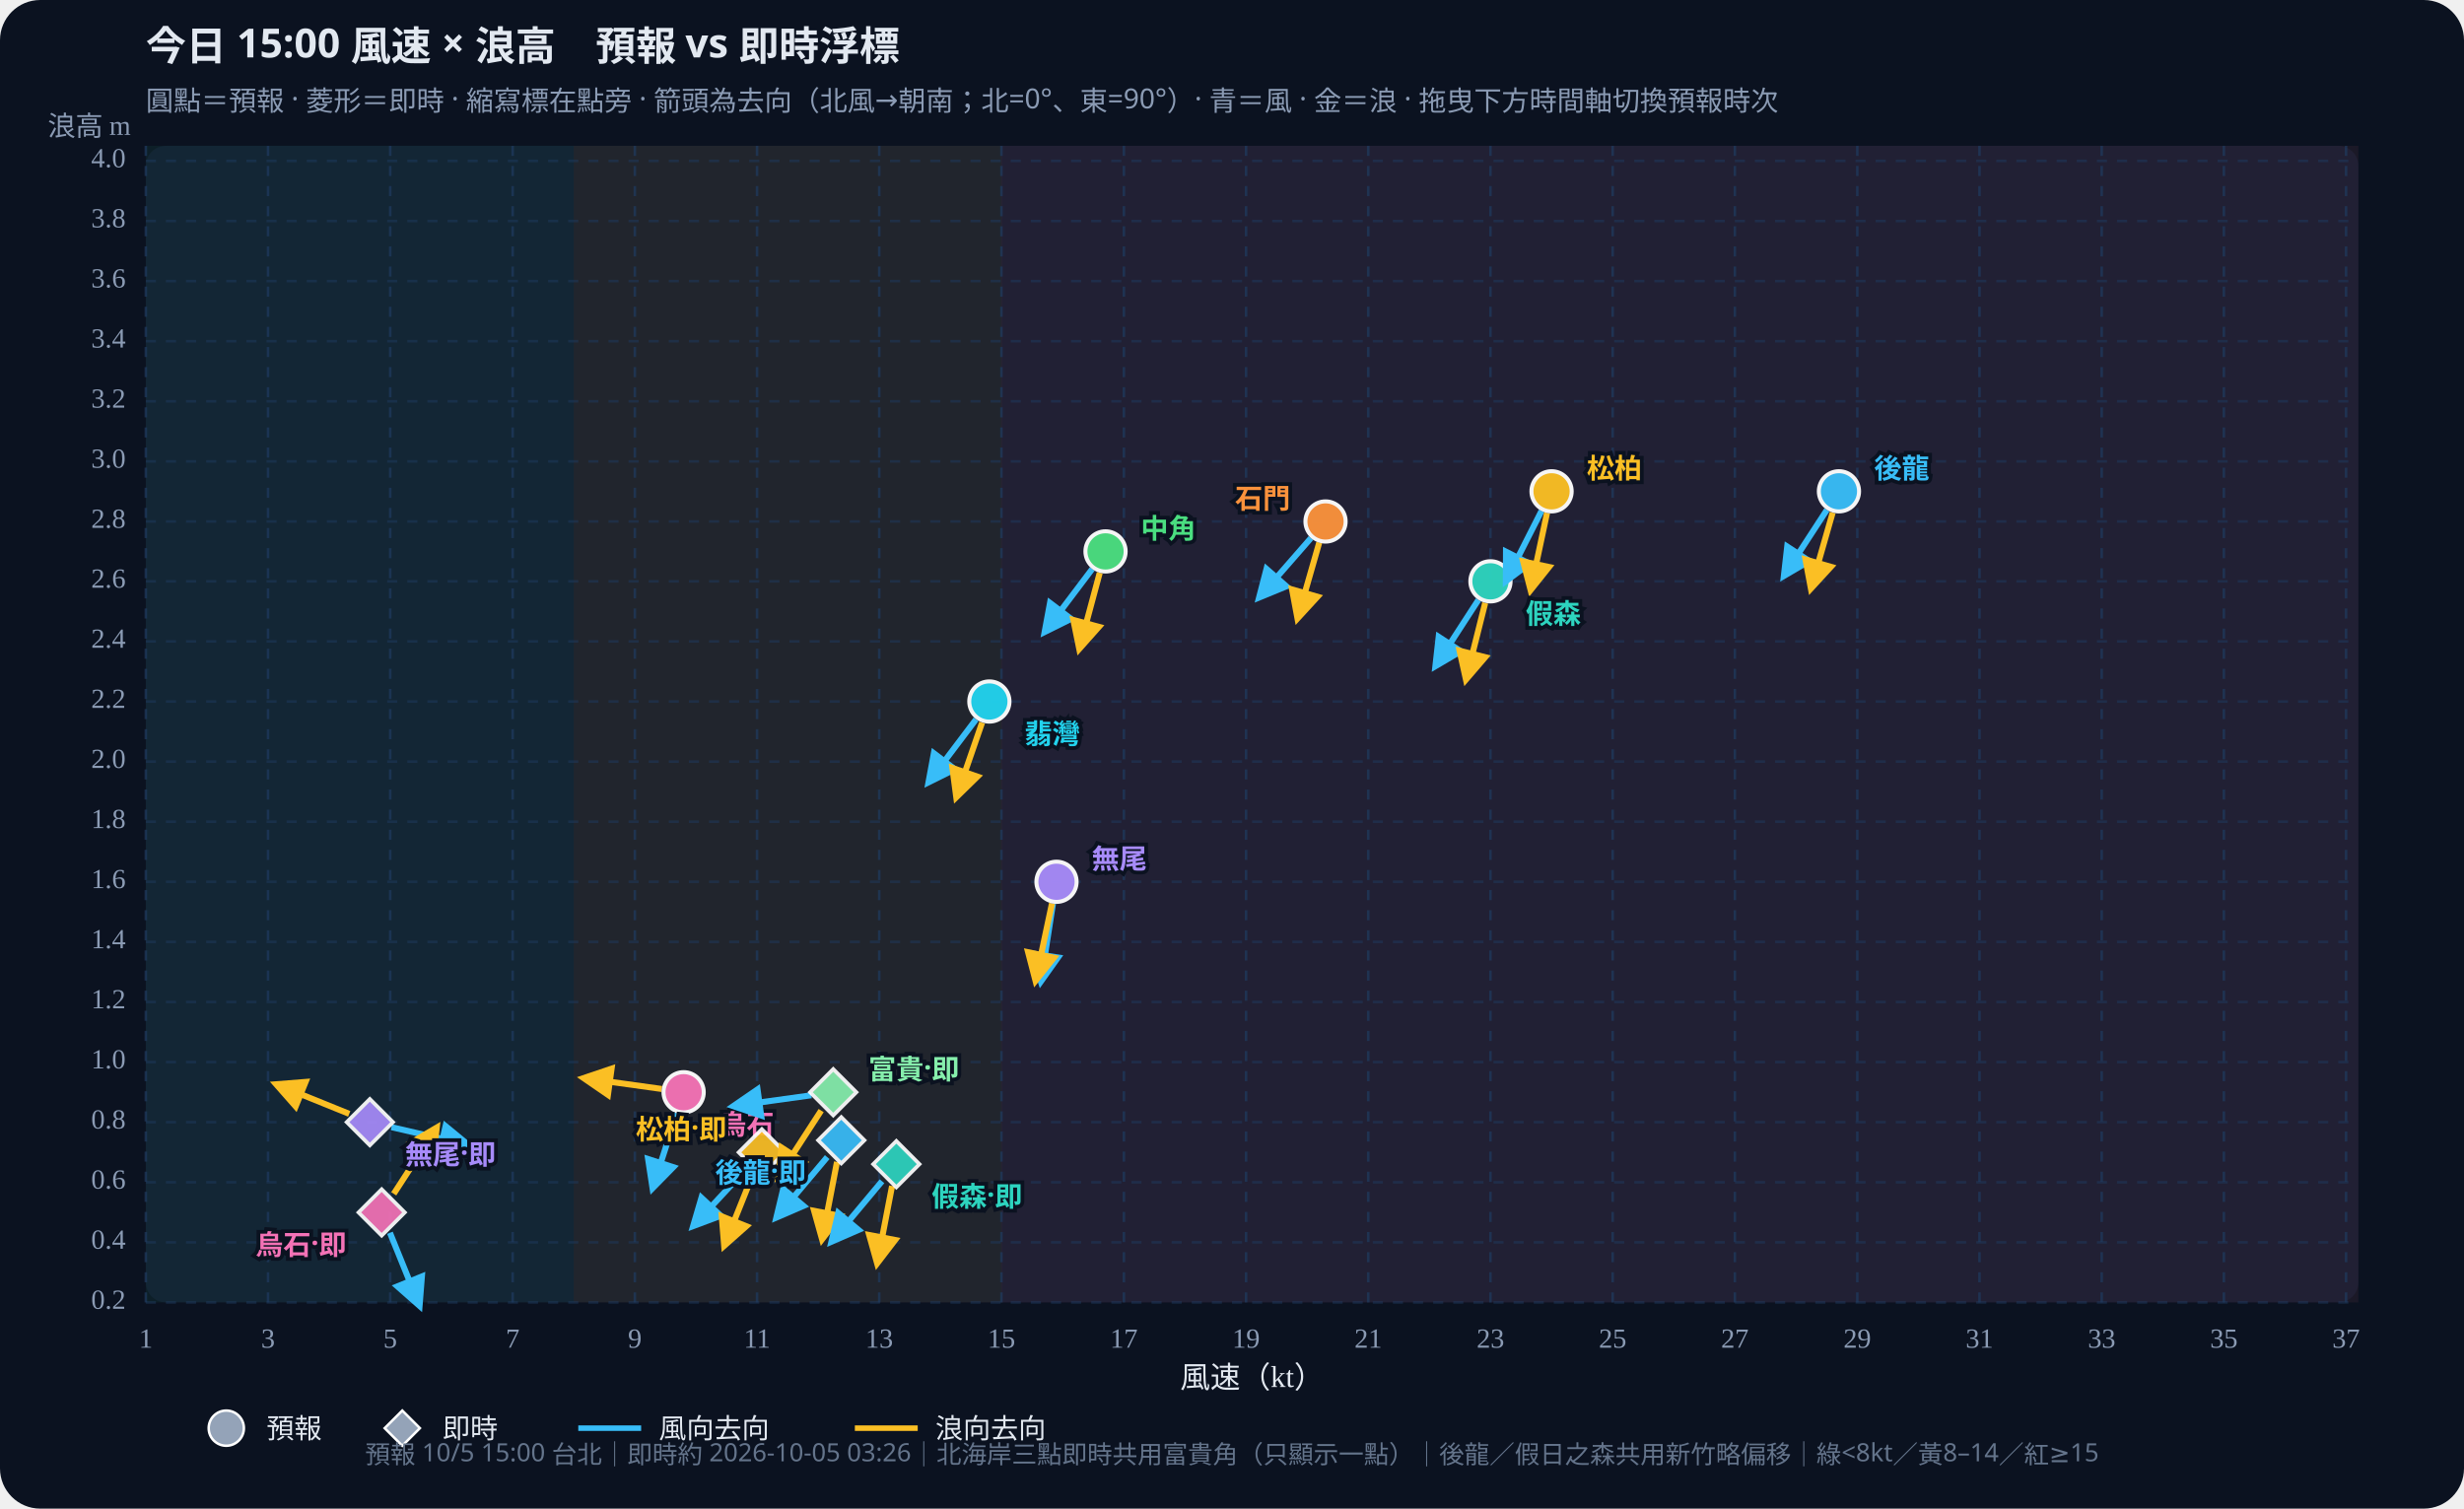
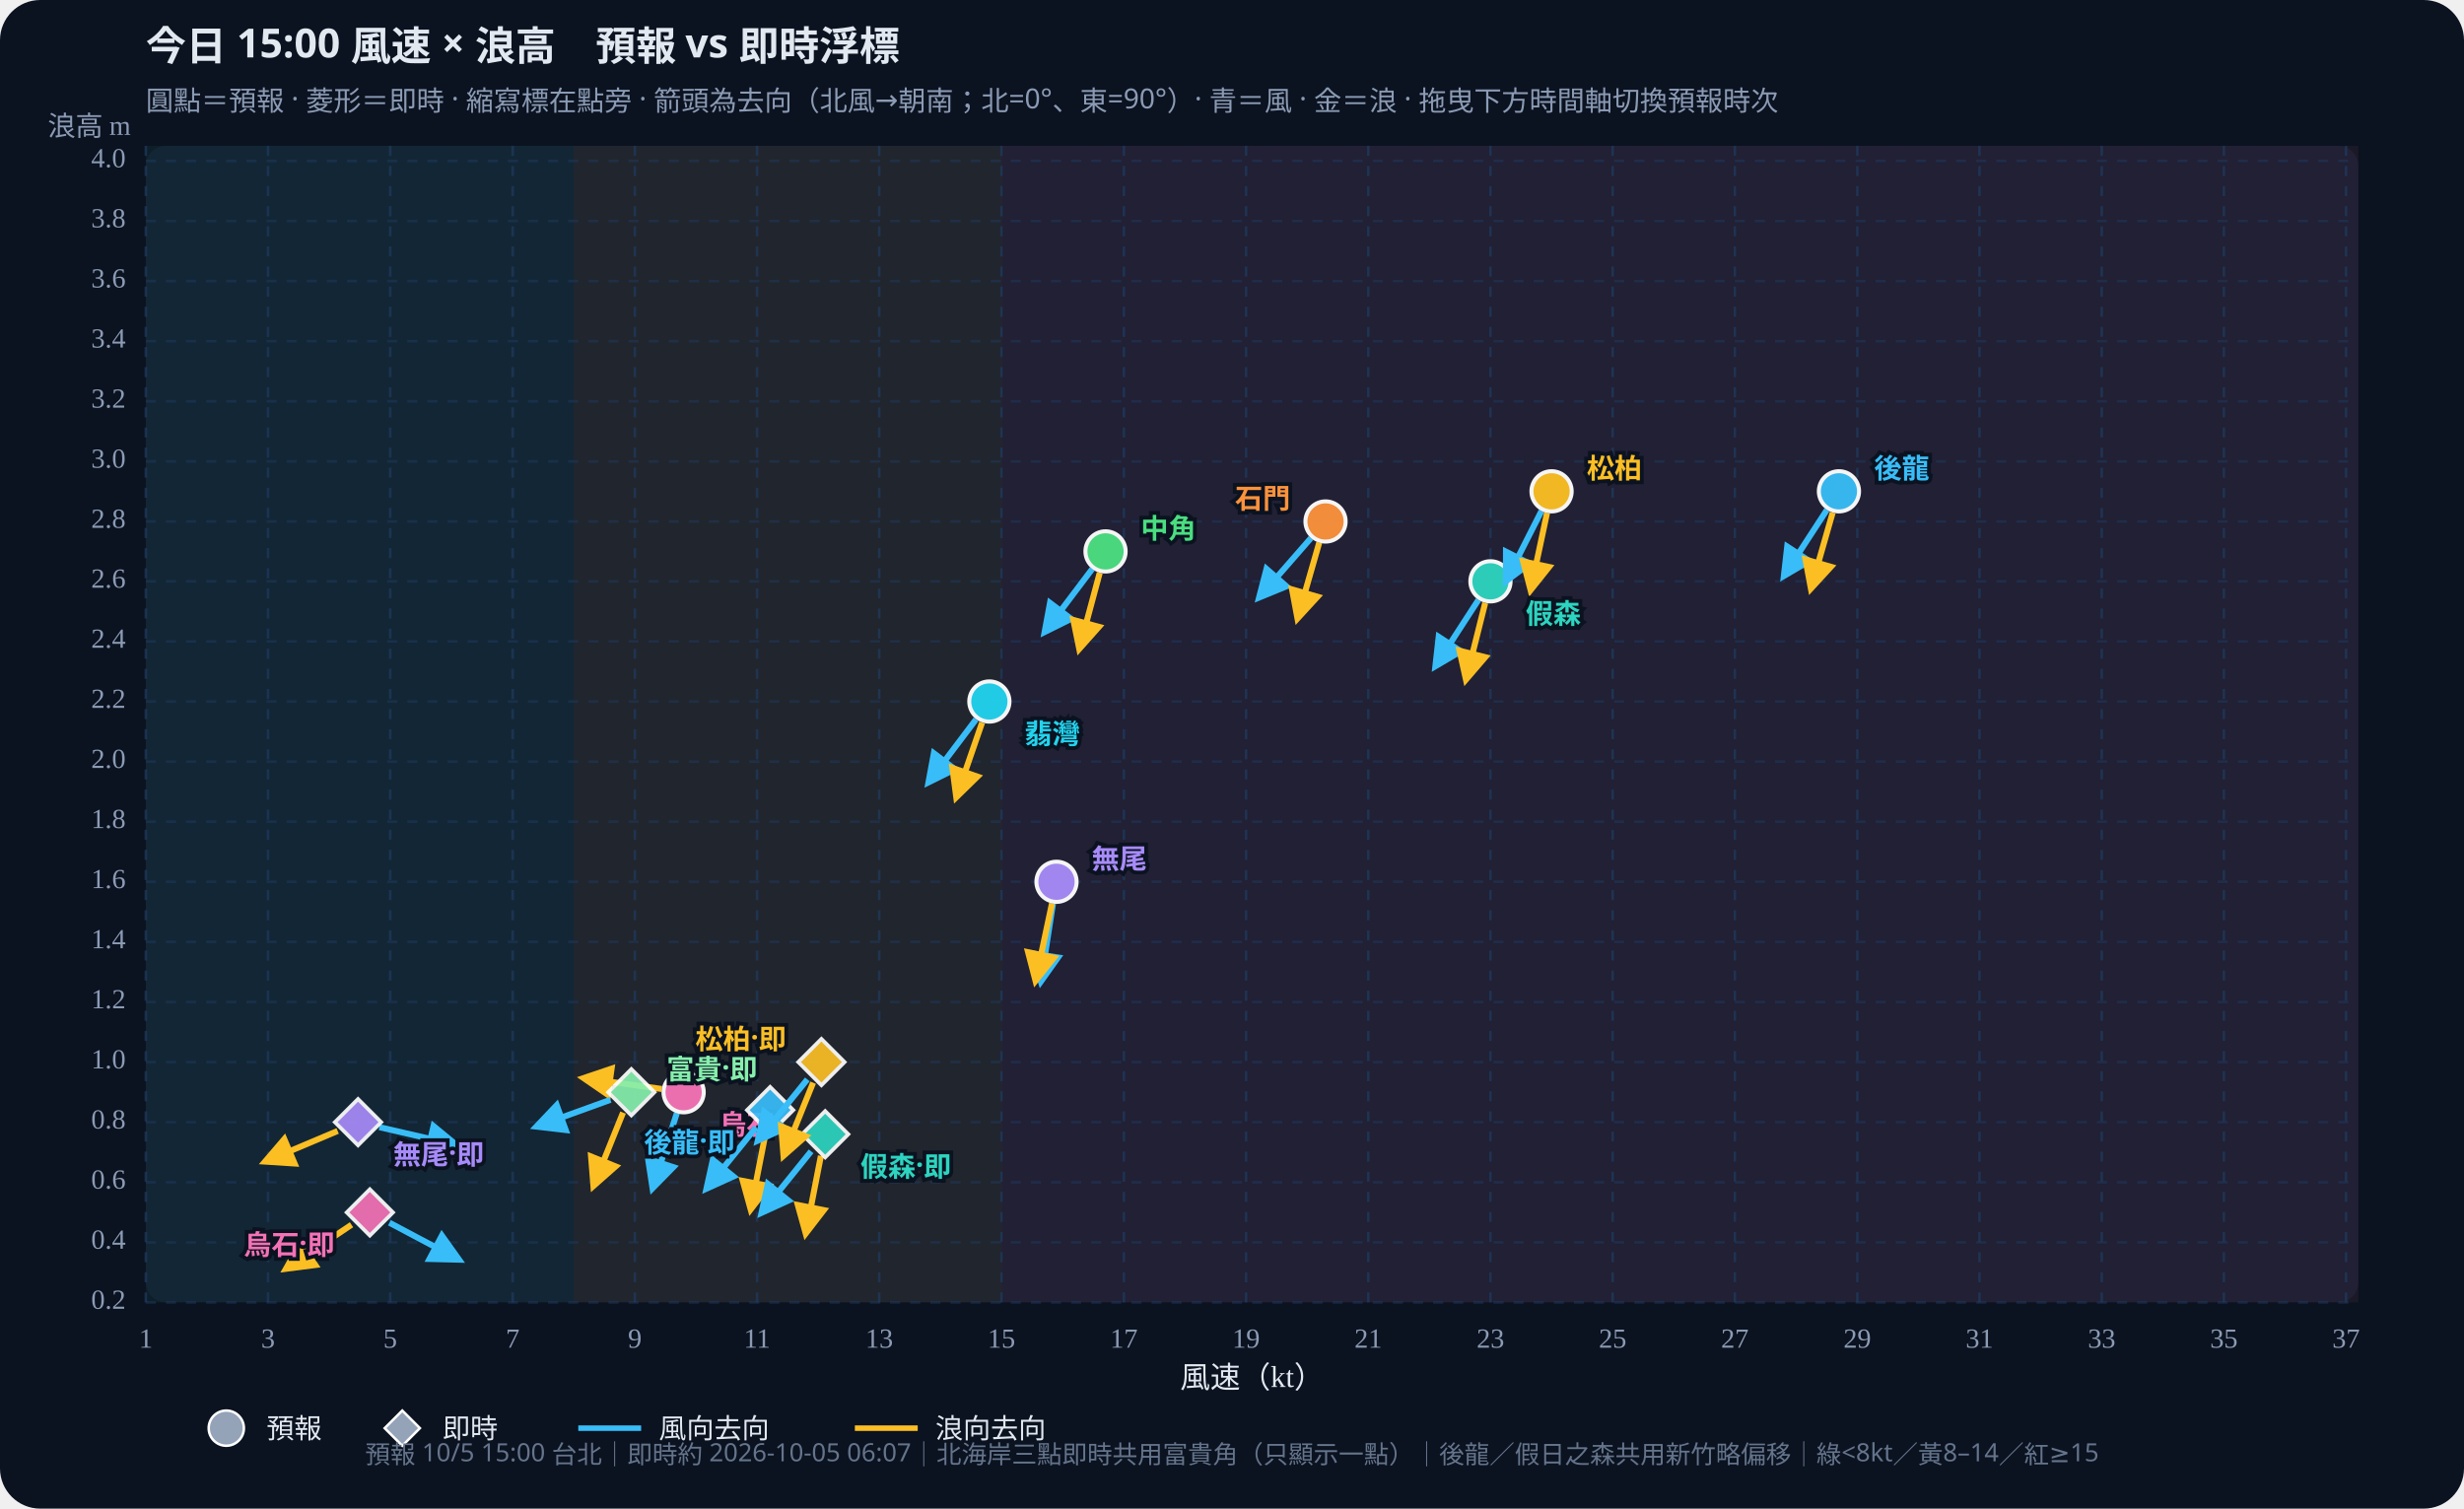
<svg xmlns="http://www.w3.org/2000/svg" id="wws-svg" viewBox="0 0 980 600" role="img" aria-label="風速與浪高散佈圖，可拖曳時間軸切換預報時次" style="width:100%;height:auto;display:block">
  <rect width="980" height="600" fill="#0b1220" rx="16" />
  <rect x="58" y="58" width="880" height="460" fill="#111a2e" rx="8" />
  <rect x="58.0" y="58" width="170.2" height="460" fill="#34d399" opacity="0.07" />
  <rect x="228.2" y="58" width="170.2" height="460" fill="#fbbf24" opacity="0.07" />
  <rect x="398.3" y="58" width="539.7" height="460" fill="#fb7185" opacity="0.07" />
  <defs>
    <marker id="arrow-38bdf8" viewBox="0 0 10 10" refX="8" refY="5" markerWidth="6" markerHeight="6" orient="auto-start-reverse">
      <path d="M0,0 L10,5 L0,10 z" fill="#38bdf8" />
    </marker>
    <marker id="arrow-fbbf24" viewBox="0 0 10 10" refX="8" refY="5" markerWidth="6" markerHeight="6" orient="auto-start-reverse">
      <path d="M0,0 L10,5 L0,10 z" fill="#fbbf24" />
    </marker>
  </defs>
  <text id="wws-title" x="58" y="24" fill="#e2e8f0" font-size="16" font-weight="700" font-family="Noto Sans TC,system-ui,sans-serif">今日 15:00 風速 × 浪高　預報 vs 即時浮標</text>
  <text x="58" y="44" fill="#8b9bb4" font-size="11" font-family="Noto Sans TC,system-ui,sans-serif">圓點＝預報 · 菱形＝即時 · 縮寫標在點旁 · 箭頭為去向（北風→朝南；北=0°、東=90°）· 青＝風 · 金＝浪 · 拖曳下方時間軸切換預報時次</text>
  <line x1="58.0" y1="58" x2="58.0" y2="518" stroke="#1e3a5f" stroke-dasharray="4 4" opacity="0.7" />
  <text x="58.0" y="536" text-anchor="middle" fill="#8b9bb4" font-size="11">1</text>
  <line x1="106.6" y1="58" x2="106.6" y2="518" stroke="#1e3a5f" stroke-dasharray="4 4" opacity="0.7" />
  <text x="106.6" y="536" text-anchor="middle" fill="#8b9bb4" font-size="11">3</text>
  <line x1="155.2" y1="58" x2="155.2" y2="518" stroke="#1e3a5f" stroke-dasharray="4 4" opacity="0.7" />
  <text x="155.2" y="536" text-anchor="middle" fill="#8b9bb4" font-size="11">5</text>
  <line x1="203.9" y1="58" x2="203.9" y2="518" stroke="#1e3a5f" stroke-dasharray="4 4" opacity="0.7" />
  <text x="203.9" y="536" text-anchor="middle" fill="#8b9bb4" font-size="11">7</text>
  <line x1="252.5" y1="58" x2="252.5" y2="518" stroke="#1e3a5f" stroke-dasharray="4 4" opacity="0.7" />
  <text x="252.5" y="536" text-anchor="middle" fill="#8b9bb4" font-size="11">9</text>
  <line x1="301.1" y1="58" x2="301.1" y2="518" stroke="#1e3a5f" stroke-dasharray="4 4" opacity="0.7" />
  <text x="301.1" y="536" text-anchor="middle" fill="#8b9bb4" font-size="11">11</text>
  <line x1="349.7" y1="58" x2="349.7" y2="518" stroke="#1e3a5f" stroke-dasharray="4 4" opacity="0.7" />
  <text x="349.7" y="536" text-anchor="middle" fill="#8b9bb4" font-size="11">13</text>
  <line x1="398.3" y1="58" x2="398.3" y2="518" stroke="#1e3a5f" stroke-dasharray="4 4" opacity="0.7" />
  <text x="398.3" y="536" text-anchor="middle" fill="#8b9bb4" font-size="11">15</text>
  <line x1="447.0" y1="58" x2="447.0" y2="518" stroke="#1e3a5f" stroke-dasharray="4 4" opacity="0.7" />
  <text x="447.0" y="536" text-anchor="middle" fill="#8b9bb4" font-size="11">17</text>
  <line x1="495.6" y1="58" x2="495.6" y2="518" stroke="#1e3a5f" stroke-dasharray="4 4" opacity="0.7" />
  <text x="495.6" y="536" text-anchor="middle" fill="#8b9bb4" font-size="11">19</text>
  <line x1="544.2" y1="58" x2="544.2" y2="518" stroke="#1e3a5f" stroke-dasharray="4 4" opacity="0.7" />
  <text x="544.2" y="536" text-anchor="middle" fill="#8b9bb4" font-size="11">21</text>
  <line x1="592.8" y1="58" x2="592.8" y2="518" stroke="#1e3a5f" stroke-dasharray="4 4" opacity="0.7" />
  <text x="592.8" y="536" text-anchor="middle" fill="#8b9bb4" font-size="11">23</text>
  <line x1="641.4" y1="58" x2="641.4" y2="518" stroke="#1e3a5f" stroke-dasharray="4 4" opacity="0.7" />
  <text x="641.4" y="536" text-anchor="middle" fill="#8b9bb4" font-size="11">25</text>
  <line x1="690.0" y1="58" x2="690.0" y2="518" stroke="#1e3a5f" stroke-dasharray="4 4" opacity="0.7" />
  <text x="690.0" y="536" text-anchor="middle" fill="#8b9bb4" font-size="11">27</text>
  <line x1="738.7" y1="58" x2="738.7" y2="518" stroke="#1e3a5f" stroke-dasharray="4 4" opacity="0.7" />
  <text x="738.7" y="536" text-anchor="middle" fill="#8b9bb4" font-size="11">29</text>
  <line x1="787.3" y1="58" x2="787.3" y2="518" stroke="#1e3a5f" stroke-dasharray="4 4" opacity="0.7" />
  <text x="787.3" y="536" text-anchor="middle" fill="#8b9bb4" font-size="11">31</text>
  <line x1="835.9" y1="58" x2="835.9" y2="518" stroke="#1e3a5f" stroke-dasharray="4 4" opacity="0.7" />
  <text x="835.9" y="536" text-anchor="middle" fill="#8b9bb4" font-size="11">33</text>
  <line x1="884.5" y1="58" x2="884.5" y2="518" stroke="#1e3a5f" stroke-dasharray="4 4" opacity="0.7" />
  <text x="884.5" y="536" text-anchor="middle" fill="#8b9bb4" font-size="11">35</text>
  <line x1="933.1" y1="58" x2="933.1" y2="518" stroke="#1e3a5f" stroke-dasharray="4 4" opacity="0.7" />
  <text x="933.1" y="536" text-anchor="middle" fill="#8b9bb4" font-size="11">37</text>
  <line x1="58" y1="518.0" x2="938" y2="518.0" stroke="#1e3a5f" stroke-dasharray="4 4" opacity="0.5" />
  <text x="50" y="518.0" text-anchor="end" dominant-baseline="middle" fill="#8b9bb4" font-size="11">0.2</text>
  <line x1="58" y1="494.1" x2="938" y2="494.1" stroke="#1e3a5f" stroke-dasharray="4 4" opacity="0.5" />
  <text x="50" y="494.1" text-anchor="end" dominant-baseline="middle" fill="#8b9bb4" font-size="11">0.4</text>
  <line x1="58" y1="470.2" x2="938" y2="470.2" stroke="#1e3a5f" stroke-dasharray="4 4" opacity="0.5" />
  <text x="50" y="470.2" text-anchor="end" dominant-baseline="middle" fill="#8b9bb4" font-size="11">0.6</text>
  <line x1="58" y1="446.3" x2="938" y2="446.3" stroke="#1e3a5f" stroke-dasharray="4 4" opacity="0.5" />
  <text x="50" y="446.3" text-anchor="end" dominant-baseline="middle" fill="#8b9bb4" font-size="11">0.8</text>
  <line x1="58" y1="422.4" x2="938" y2="422.4" stroke="#1e3a5f" stroke-dasharray="4 4" opacity="0.5" />
  <text x="50" y="422.4" text-anchor="end" dominant-baseline="middle" fill="#8b9bb4" font-size="11">1.0</text>
  <line x1="58" y1="398.5" x2="938" y2="398.5" stroke="#1e3a5f" stroke-dasharray="4 4" opacity="0.5" />
  <text x="50" y="398.5" text-anchor="end" dominant-baseline="middle" fill="#8b9bb4" font-size="11">1.2</text>
  <line x1="58" y1="374.6" x2="938" y2="374.6" stroke="#1e3a5f" stroke-dasharray="4 4" opacity="0.5" />
  <text x="50" y="374.6" text-anchor="end" dominant-baseline="middle" fill="#8b9bb4" font-size="11">1.4</text>
  <line x1="58" y1="350.7" x2="938" y2="350.7" stroke="#1e3a5f" stroke-dasharray="4 4" opacity="0.5" />
  <text x="50" y="350.7" text-anchor="end" dominant-baseline="middle" fill="#8b9bb4" font-size="11">1.6</text>
  <line x1="58" y1="326.8" x2="938" y2="326.8" stroke="#1e3a5f" stroke-dasharray="4 4" opacity="0.5" />
  <text x="50" y="326.8" text-anchor="end" dominant-baseline="middle" fill="#8b9bb4" font-size="11">1.8</text>
  <line x1="58" y1="302.9" x2="938" y2="302.9" stroke="#1e3a5f" stroke-dasharray="4 4" opacity="0.5" />
  <text x="50" y="302.9" text-anchor="end" dominant-baseline="middle" fill="#8b9bb4" font-size="11">2.0</text>
  <line x1="58" y1="279.0" x2="938" y2="279.0" stroke="#1e3a5f" stroke-dasharray="4 4" opacity="0.5" />
  <text x="50" y="279.0" text-anchor="end" dominant-baseline="middle" fill="#8b9bb4" font-size="11">2.2</text>
  <line x1="58" y1="255.1" x2="938" y2="255.1" stroke="#1e3a5f" stroke-dasharray="4 4" opacity="0.5" />
  <text x="50" y="255.1" text-anchor="end" dominant-baseline="middle" fill="#8b9bb4" font-size="11">2.4</text>
  <line x1="58" y1="231.2" x2="938" y2="231.2" stroke="#1e3a5f" stroke-dasharray="4 4" opacity="0.5" />
  <text x="50" y="231.2" text-anchor="end" dominant-baseline="middle" fill="#8b9bb4" font-size="11">2.6</text>
  <line x1="58" y1="207.4" x2="938" y2="207.4" stroke="#1e3a5f" stroke-dasharray="4 4" opacity="0.5" />
  <text x="50" y="207.4" text-anchor="end" dominant-baseline="middle" fill="#8b9bb4" font-size="11">2.8</text>
  <line x1="58" y1="183.5" x2="938" y2="183.5" stroke="#1e3a5f" stroke-dasharray="4 4" opacity="0.5" />
  <text x="50" y="183.5" text-anchor="end" dominant-baseline="middle" fill="#8b9bb4" font-size="11">3.0</text>
  <line x1="58" y1="159.6" x2="938" y2="159.6" stroke="#1e3a5f" stroke-dasharray="4 4" opacity="0.5" />
  <text x="50" y="159.6" text-anchor="end" dominant-baseline="middle" fill="#8b9bb4" font-size="11">3.2</text>
  <line x1="58" y1="135.7" x2="938" y2="135.7" stroke="#1e3a5f" stroke-dasharray="4 4" opacity="0.5" />
  <text x="50" y="135.7" text-anchor="end" dominant-baseline="middle" fill="#8b9bb4" font-size="11">3.4</text>
  <line x1="58" y1="111.8" x2="938" y2="111.8" stroke="#1e3a5f" stroke-dasharray="4 4" opacity="0.5" />
  <text x="50" y="111.8" text-anchor="end" dominant-baseline="middle" fill="#8b9bb4" font-size="11">3.6</text>
  <line x1="58" y1="87.9" x2="938" y2="87.9" stroke="#1e3a5f" stroke-dasharray="4 4" opacity="0.5" />
  <text x="50" y="87.9" text-anchor="end" dominant-baseline="middle" fill="#8b9bb4" font-size="11">3.8</text>
  <line x1="58" y1="64.0" x2="938" y2="64.0" stroke="#1e3a5f" stroke-dasharray="4 4" opacity="0.5" />
  <text x="50" y="64.0" text-anchor="end" dominant-baseline="middle" fill="#8b9bb4" font-size="11">4.0</text>
  <text x="498" y="552" text-anchor="middle" fill="#e2e8f0" font-size="12">風速（kt）</text>
  <text x="52" y="54" text-anchor="end" fill="#8b9bb4" font-size="11">浪高 m</text>
  <g id="wws-forecast-layer">
    <line x1="726.6" y1="202.8" x2="709.6" y2="228.9" stroke="#38bdf8" stroke-width="2.4" marker-end="url(#arrow-38bdf8)" />
    <line x1="728.9" y1="203.9" x2="720.3" y2="233.9" stroke="#fbbf24" stroke-width="2.4" marker-end="url(#arrow-fbbf24)" />
    <circle cx="731.4" cy="195.4" r="8.0" fill="#38bdf8" stroke="#fff" stroke-width="1.6" opacity="0.95" />
    <line x1="588.0" y1="238.6" x2="571.0" y2="264.8" stroke="#38bdf8" stroke-width="2.4" marker-end="url(#arrow-38bdf8)" />
    <line x1="590.7" y1="239.8" x2="583.1" y2="270.1" stroke="#fbbf24" stroke-width="2.4" marker-end="url(#arrow-fbbf24)" />
    <circle cx="592.8" cy="231.2" r="8.0" fill="#2dd4bf" stroke="#fff" stroke-width="1.6" opacity="0.95" />
    <line x1="613.1" y1="203.2" x2="599.0" y2="231.0" stroke="#38bdf8" stroke-width="2.4" marker-end="url(#arrow-38bdf8)" />
    <line x1="615.3" y1="204.0" x2="608.8" y2="234.5" stroke="#fbbf24" stroke-width="2.4" marker-end="url(#arrow-fbbf24)" />
    <circle cx="617.1" cy="195.4" r="8.0" fill="#fbbf24" stroke="#fff" stroke-width="1.6" opacity="0.95" />
    <line x1="434.4" y1="226.3" x2="415.6" y2="251.2" stroke="#38bdf8" stroke-width="2.4" marker-end="url(#arrow-38bdf8)" />
    <line x1="437.4" y1="227.8" x2="429.3" y2="257.9" stroke="#fbbf24" stroke-width="2.4" marker-end="url(#arrow-fbbf24)" />
    <circle cx="439.7" cy="219.3" r="8.0" fill="#4ade80" stroke="#fff" stroke-width="1.6" opacity="0.95" />
    <line x1="388.2" y1="286.1" x2="369.4" y2="311.0" stroke="#38bdf8" stroke-width="2.4" marker-end="url(#arrow-38bdf8)" />
    <line x1="390.6" y1="287.4" x2="380.4" y2="316.9" stroke="#fbbf24" stroke-width="2.4" marker-end="url(#arrow-fbbf24)" />
    <circle cx="393.5" cy="279.0" r="8.0" fill="#22d3ee" stroke="#fff" stroke-width="1.6" opacity="0.95" />
    <line x1="521.4" y1="214.0" x2="500.9" y2="237.5" stroke="#38bdf8" stroke-width="2.4" marker-end="url(#arrow-38bdf8)" />
    <line x1="524.7" y1="215.8" x2="516.1" y2="245.8" stroke="#fbbf24" stroke-width="2.4" marker-end="url(#arrow-fbbf24)" />
    <circle cx="527.2" cy="207.4" r="8.0" fill="#fb923c" stroke="#fff" stroke-width="1.6" opacity="0.95" />
    <line x1="418.8" y1="359.4" x2="414.0" y2="390.2" stroke="#38bdf8" stroke-width="2.4" marker-end="url(#arrow-38bdf8)" />
    <line x1="418.4" y1="359.3" x2="411.9" y2="389.9" stroke="#fbbf24" stroke-width="2.4" marker-end="url(#arrow-fbbf24)" />
    <circle cx="420.2" cy="350.7" r="8.0" fill="#a78bfa" stroke="#fff" stroke-width="1.6" opacity="0.95" />
    <line x1="269.2" y1="442.7" x2="259.6" y2="472.4" stroke="#38bdf8" stroke-width="2.4" marker-end="url(#arrow-38bdf8)" />
    <line x1="263.2" y1="433.1" x2="232.3" y2="428.8" stroke="#fbbf24" stroke-width="2.4" marker-end="url(#arrow-fbbf24)" />
    <circle cx="271.9" cy="434.4" r="8.0" fill="#f472b6" stroke="#fff" stroke-width="1.6" opacity="0.95" />
    <text x="745.4" y="185.4" text-anchor="start" dominant-baseline="central" fill="#38bdf8" font-size="11" font-weight="700" font-family="Noto Sans TC,system-ui,sans-serif" stroke="#0b1220" stroke-width="3" paint-order="stroke">後龍</text>
    <text x="606.8" y="243.2" text-anchor="start" dominant-baseline="central" fill="#2dd4bf" font-size="11" font-weight="700" font-family="Noto Sans TC,system-ui,sans-serif" stroke="#0b1220" stroke-width="3" paint-order="stroke">假森</text>
    <text x="631.1" y="185.4" text-anchor="start" dominant-baseline="central" fill="#fbbf24" font-size="11" font-weight="700" font-family="Noto Sans TC,system-ui,sans-serif" stroke="#0b1220" stroke-width="3" paint-order="stroke">松柏</text>
    <text x="453.7" y="209.3" text-anchor="start" dominant-baseline="central" fill="#4ade80" font-size="11" font-weight="700" font-family="Noto Sans TC,system-ui,sans-serif" stroke="#0b1220" stroke-width="3" paint-order="stroke">中角</text>
    <text x="407.5" y="291.0" text-anchor="start" dominant-baseline="central" fill="#22d3ee" font-size="11" font-weight="700" font-family="Noto Sans TC,system-ui,sans-serif" stroke="#0b1220" stroke-width="3" paint-order="stroke">翡灣</text>
    <text x="513.2" y="197.4" text-anchor="end" dominant-baseline="central" fill="#fb923c" font-size="11" font-weight="700" font-family="Noto Sans TC,system-ui,sans-serif" stroke="#0b1220" stroke-width="3" paint-order="stroke">石門</text>
    <text x="434.2" y="340.7" text-anchor="start" dominant-baseline="central" fill="#a78bfa" font-size="11" font-weight="700" font-family="Noto Sans TC,system-ui,sans-serif" stroke="#0b1220" stroke-width="3" paint-order="stroke">無尾</text>
    <text x="285.9" y="446.4" text-anchor="start" dominant-baseline="central" fill="#f472b6" font-size="11" font-weight="700" font-family="Noto Sans TC,system-ui,sans-serif" stroke="#0b1220" stroke-width="3" paint-order="stroke">烏石</text>
  </g>
  <g id="wws-live-layer">
-     <line x1="329.0" y1="460.2" x2="308.9" y2="484.1" stroke="#38bdf8" stroke-width="2.4" marker-end="url(#arrow-38bdf8)" />
-     <line x1="332.9" y1="462.1" x2="327.0" y2="492.7" stroke="#fbbf24" stroke-width="2.4" marker-end="url(#arrow-fbbf24)" />
-     <polygon points="334.6,444.3 343.8,453.5 334.6,462.7 325.4,453.5" fill="#38bdf8" stroke="#fff" stroke-width="1.5" opacity="0.92" />
-     <line x1="350.8" y1="469.8" x2="330.8" y2="493.7" stroke="#38bdf8" stroke-width="2.4" marker-end="url(#arrow-38bdf8)" />
-     <line x1="354.8" y1="471.7" x2="348.9" y2="502.3" stroke="#fbbf24" stroke-width="2.4" marker-end="url(#arrow-fbbf24)" />
-     <polygon points="356.5,453.8 365.7,463.0 356.5,472.2 347.3,463.0" fill="#2dd4bf" stroke="#fff" stroke-width="1.5" opacity="0.92" />
-     <line x1="297.0" y1="464.7" x2="275.8" y2="487.5" stroke="#38bdf8" stroke-width="2.4" marker-end="url(#arrow-38bdf8)" />
-     <line x1="299.7" y1="466.4" x2="288.1" y2="495.3" stroke="#fbbf24" stroke-width="2.4" marker-end="url(#arrow-fbbf24)" />
-     <polygon points="303.0,449.1 312.2,458.3 303.0,467.5 293.8,458.3" fill="#fbbf24" stroke="#fff" stroke-width="1.5" opacity="0.92" />
-     <line x1="322.7" y1="435.6" x2="291.8" y2="439.9" stroke="#38bdf8" stroke-width="2.4" marker-end="url(#arrow-38bdf8)" />
-     <line x1="326.6" y1="441.7" x2="309.6" y2="467.9" stroke="#fbbf24" stroke-width="2.4" marker-end="url(#arrow-fbbf24)" />
-     <polygon points="331.4,425.2 340.6,434.4 331.4,443.6 322.2,434.4" fill="#86efac" stroke="#fff" stroke-width="1.5" opacity="0.92" />
-     <line x1="155.7" y1="448.3" x2="186.1" y2="455.3" stroke="#38bdf8" stroke-width="2.4" marker-end="url(#arrow-38bdf8)" />
-     <line x1="138.9" y1="443.0" x2="110.0" y2="431.3" stroke="#fbbf24" stroke-width="2.4" marker-end="url(#arrow-fbbf24)" />
-     <polygon points="147.1,437.1 156.3,446.3 147.1,455.5 137.9,446.3" fill="#a78bfa" stroke="#fff" stroke-width="1.5" opacity="0.92" />
-     <line x1="155.1" y1="490.3" x2="166.8" y2="519.2" stroke="#38bdf8" stroke-width="2.4" marker-end="url(#arrow-38bdf8)" />
-     <line x1="156.6" y1="474.8" x2="173.6" y2="448.6" stroke="#fbbf24" stroke-width="2.4" marker-end="url(#arrow-fbbf24)" />
-     <polygon points="151.8,473.0 161.0,482.2 151.8,491.4 142.6,482.2" fill="#f472b6" stroke="#fff" stroke-width="1.5" opacity="0.92" />
-     <text x="320.6" y="465.5" text-anchor="end" dominant-baseline="central" fill="#38bdf8" font-size="11" font-weight="700" font-family="Noto Sans TC,system-ui,sans-serif" stroke="#0b1220" stroke-width="3" paint-order="stroke">後龍·即</text>
-     <text x="370.5" y="475.0" text-anchor="start" dominant-baseline="central" fill="#2dd4bf" font-size="11" font-weight="700" font-family="Noto Sans TC,system-ui,sans-serif" stroke="#0b1220" stroke-width="3" paint-order="stroke">假森·即</text>
-     <text x="289.0" y="448.3" text-anchor="end" dominant-baseline="central" fill="#fbbf24" font-size="11" font-weight="700" font-family="Noto Sans TC,system-ui,sans-serif" stroke="#0b1220" stroke-width="3" paint-order="stroke">松柏·即</text>
-     <text x="345.4" y="424.4" text-anchor="start" dominant-baseline="central" fill="#86efac" font-size="11" font-weight="700" font-family="Noto Sans TC,system-ui,sans-serif" stroke="#0b1220" stroke-width="3" paint-order="stroke">富貴·即</text>
-     <text x="161.1" y="458.3" text-anchor="start" dominant-baseline="central" fill="#a78bfa" font-size="11" font-weight="700" font-family="Noto Sans TC,system-ui,sans-serif" stroke="#0b1220" stroke-width="3" paint-order="stroke">無尾·即</text>
-     <text x="137.8" y="494.2" text-anchor="end" dominant-baseline="central" fill="#f472b6" font-size="11" font-weight="700" font-family="Noto Sans TC,system-ui,sans-serif" stroke="#0b1220" stroke-width="3" paint-order="stroke">烏石·即</text>
+     <line x1="300.7" y1="448.4" x2="281.1" y2="472.6" stroke="#38bdf8" stroke-width="2.4" marker-end="url(#arrow-38bdf8)" />
+     <line x1="304.6" y1="450.2" x2="298.6" y2="480.8" stroke="#fbbf24" stroke-width="2.4" marker-end="url(#arrow-fbbf24)" />
+     <polygon points="306.3,432.3 315.5,441.5 306.3,450.7 297.1,441.5" fill="#38bdf8" stroke="#fff" stroke-width="1.5" opacity="0.92" />
+     <line x1="322.6" y1="457.9" x2="303.0" y2="482.2" stroke="#38bdf8" stroke-width="2.4" marker-end="url(#arrow-38bdf8)" />
+     <line x1="326.5" y1="459.7" x2="320.5" y2="490.4" stroke="#fbbf24" stroke-width="2.4" marker-end="url(#arrow-fbbf24)" />
+     <polygon points="328.2,441.9 337.4,451.1 328.2,460.3 319.0,451.1" fill="#2dd4bf" stroke="#fff" stroke-width="1.5" opacity="0.92" />
+     <line x1="321.1" y1="429.3" x2="301.5" y2="453.5" stroke="#38bdf8" stroke-width="2.4" marker-end="url(#arrow-38bdf8)" />
+     <line x1="323.4" y1="430.6" x2="311.7" y2="459.5" stroke="#fbbf24" stroke-width="2.4" marker-end="url(#arrow-fbbf24)" />
+     <polygon points="326.7,413.2 335.9,422.4 326.7,431.6 317.5,422.4" fill="#fbbf24" stroke="#fff" stroke-width="1.5" opacity="0.92" />
+     <line x1="242.8" y1="437.4" x2="213.5" y2="448.0" stroke="#38bdf8" stroke-width="2.4" marker-end="url(#arrow-38bdf8)" />
+     <line x1="247.8" y1="442.5" x2="236.1" y2="471.5" stroke="#fbbf24" stroke-width="2.4" marker-end="url(#arrow-fbbf24)" />
+     <polygon points="251.1,425.2 260.3,434.4 251.1,443.6 241.9,434.4" fill="#86efac" stroke="#fff" stroke-width="1.5" opacity="0.92" />
+     <line x1="150.9" y1="448.3" x2="181.3" y2="455.3" stroke="#38bdf8" stroke-width="2.4" marker-end="url(#arrow-38bdf8)" />
+     <line x1="134.3" y1="449.8" x2="105.6" y2="461.9" stroke="#fbbf24" stroke-width="2.4" marker-end="url(#arrow-fbbf24)" />
+     <polygon points="142.4,437.1 151.6,446.3 142.4,455.5 133.2,446.3" fill="#a78bfa" stroke="#fff" stroke-width="1.5" opacity="0.92" />
+     <line x1="154.9" y1="486.3" x2="182.4" y2="500.9" stroke="#38bdf8" stroke-width="2.4" marker-end="url(#arrow-38bdf8)" />
+     <line x1="139.8" y1="487.1" x2="113.9" y2="504.5" stroke="#fbbf24" stroke-width="2.4" marker-end="url(#arrow-fbbf24)" />
+     <polygon points="147.1,473.0 156.3,482.2 147.1,491.4 137.9,482.2" fill="#f472b6" stroke="#fff" stroke-width="1.5" opacity="0.92" />
+     <text x="292.3" y="453.5" text-anchor="end" dominant-baseline="central" fill="#38bdf8" font-size="11" font-weight="700" font-family="Noto Sans TC,system-ui,sans-serif" stroke="#0b1220" stroke-width="3" paint-order="stroke">後龍·即</text>
+     <text x="342.2" y="463.1" text-anchor="start" dominant-baseline="central" fill="#2dd4bf" font-size="11" font-weight="700" font-family="Noto Sans TC,system-ui,sans-serif" stroke="#0b1220" stroke-width="3" paint-order="stroke">假森·即</text>
+     <text x="312.7" y="412.4" text-anchor="end" dominant-baseline="central" fill="#fbbf24" font-size="11" font-weight="700" font-family="Noto Sans TC,system-ui,sans-serif" stroke="#0b1220" stroke-width="3" paint-order="stroke">松柏·即</text>
+     <text x="265.1" y="424.4" text-anchor="start" dominant-baseline="central" fill="#86efac" font-size="11" font-weight="700" font-family="Noto Sans TC,system-ui,sans-serif" stroke="#0b1220" stroke-width="3" paint-order="stroke">富貴·即</text>
+     <text x="156.4" y="458.3" text-anchor="start" dominant-baseline="central" fill="#a78bfa" font-size="11" font-weight="700" font-family="Noto Sans TC,system-ui,sans-serif" stroke="#0b1220" stroke-width="3" paint-order="stroke">無尾·即</text>
+     <text x="133.1" y="494.2" text-anchor="end" dominant-baseline="central" fill="#f472b6" font-size="11" font-weight="700" font-family="Noto Sans TC,system-ui,sans-serif" stroke="#0b1220" stroke-width="3" paint-order="stroke">烏石·即</text>
  </g>
  <circle cx="90" cy="568" r="7" fill="#94a3b8" stroke="#fff" />
  <text x="106" y="572" fill="#e2e8f0" font-size="11" font-family="Noto Sans TC,system-ui,sans-serif">預報</text>
  <polygon points="160,561 167,568 160,575 153,568" fill="#94a3b8" stroke="#fff" />
  <text x="176" y="572" fill="#e2e8f0" font-size="11" font-family="Noto Sans TC,system-ui,sans-serif">即時</text>
  <line x1="230" y1="568" x2="255" y2="568" stroke="#38bdf8" stroke-width="2.2" />
  <text x="262" y="572" fill="#e2e8f0" font-size="11" font-family="Noto Sans TC,system-ui,sans-serif">風向去向</text>
  <line x1="340" y1="568" x2="365" y2="568" stroke="#fbbf24" stroke-width="2.2" />
  <text x="372" y="572" fill="#e2e8f0" font-size="11" font-family="Noto Sans TC,system-ui,sans-serif">浪向去向</text>
-   <text id="wws-foot" x="490" y="582" text-anchor="middle" fill="#64748b" font-size="10" font-family="Noto Sans TC,system-ui,sans-serif">預報 10/5 15:00 台北｜即時約 2026-10-05 03:26｜北海岸三點即時共用富貴角（只顯示一點）｜後龍／假日之森共用新竹略偏移｜綠&lt;8kt／黃8–14／紅≥15</text>
+   <text id="wws-foot" x="490" y="582" text-anchor="middle" fill="#64748b" font-size="10" font-family="Noto Sans TC,system-ui,sans-serif">預報 10/5 15:00 台北｜即時約 2026-10-05 06:07｜北海岸三點即時共用富貴角（只顯示一點）｜後龍／假日之森共用新竹略偏移｜綠&lt;8kt／黃8–14／紅≥15</text>
</svg>
